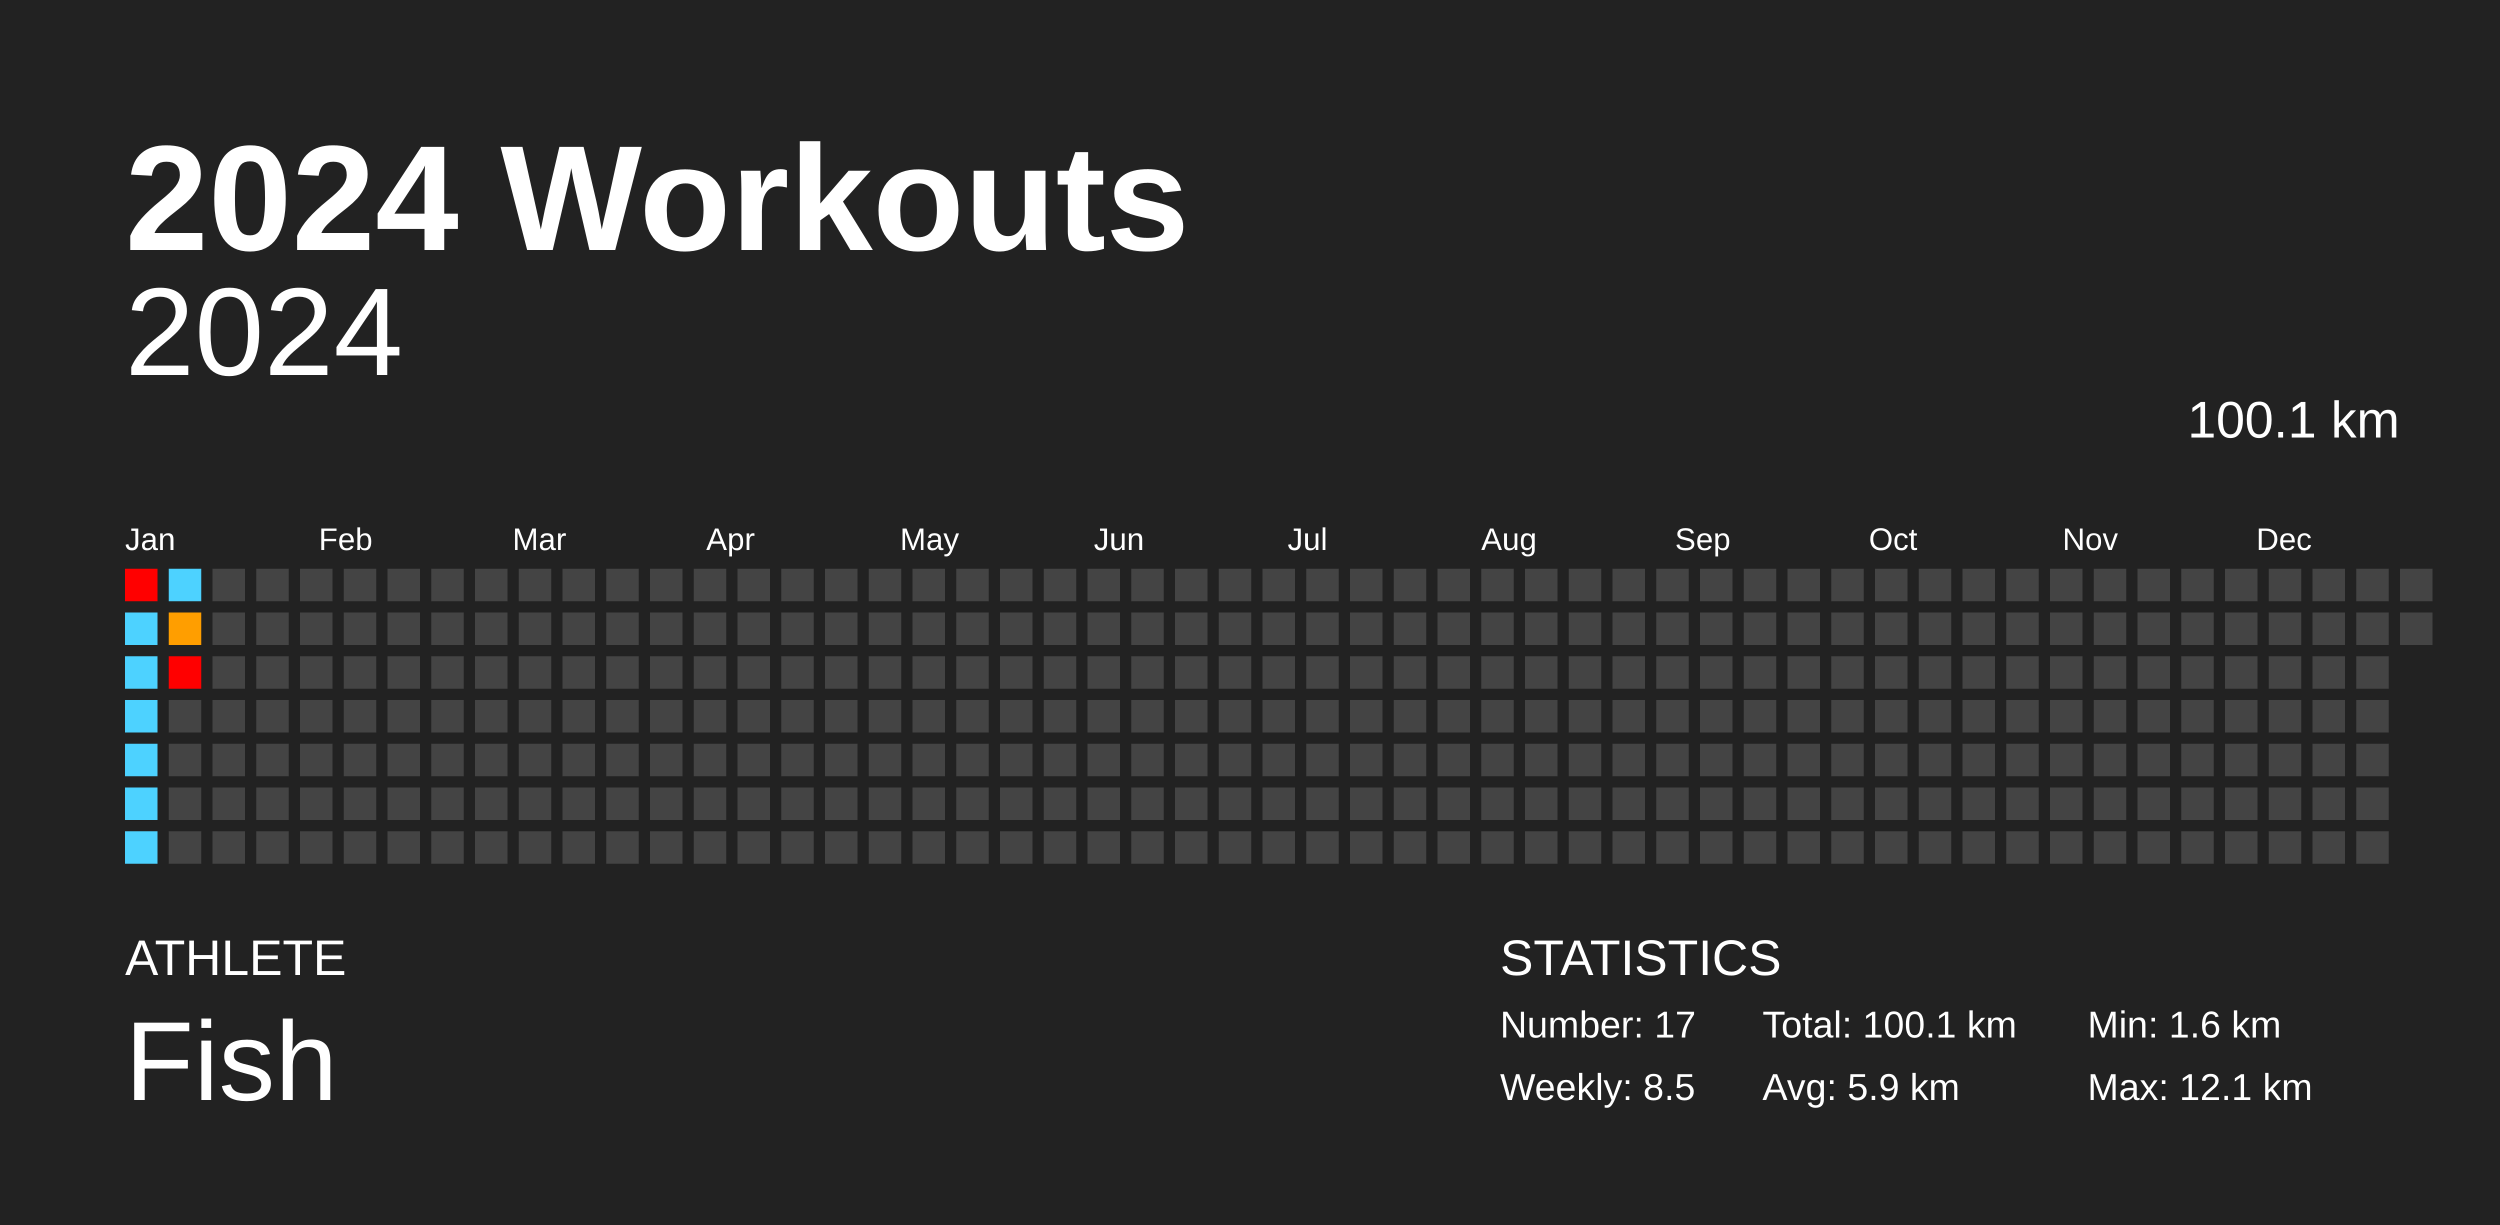
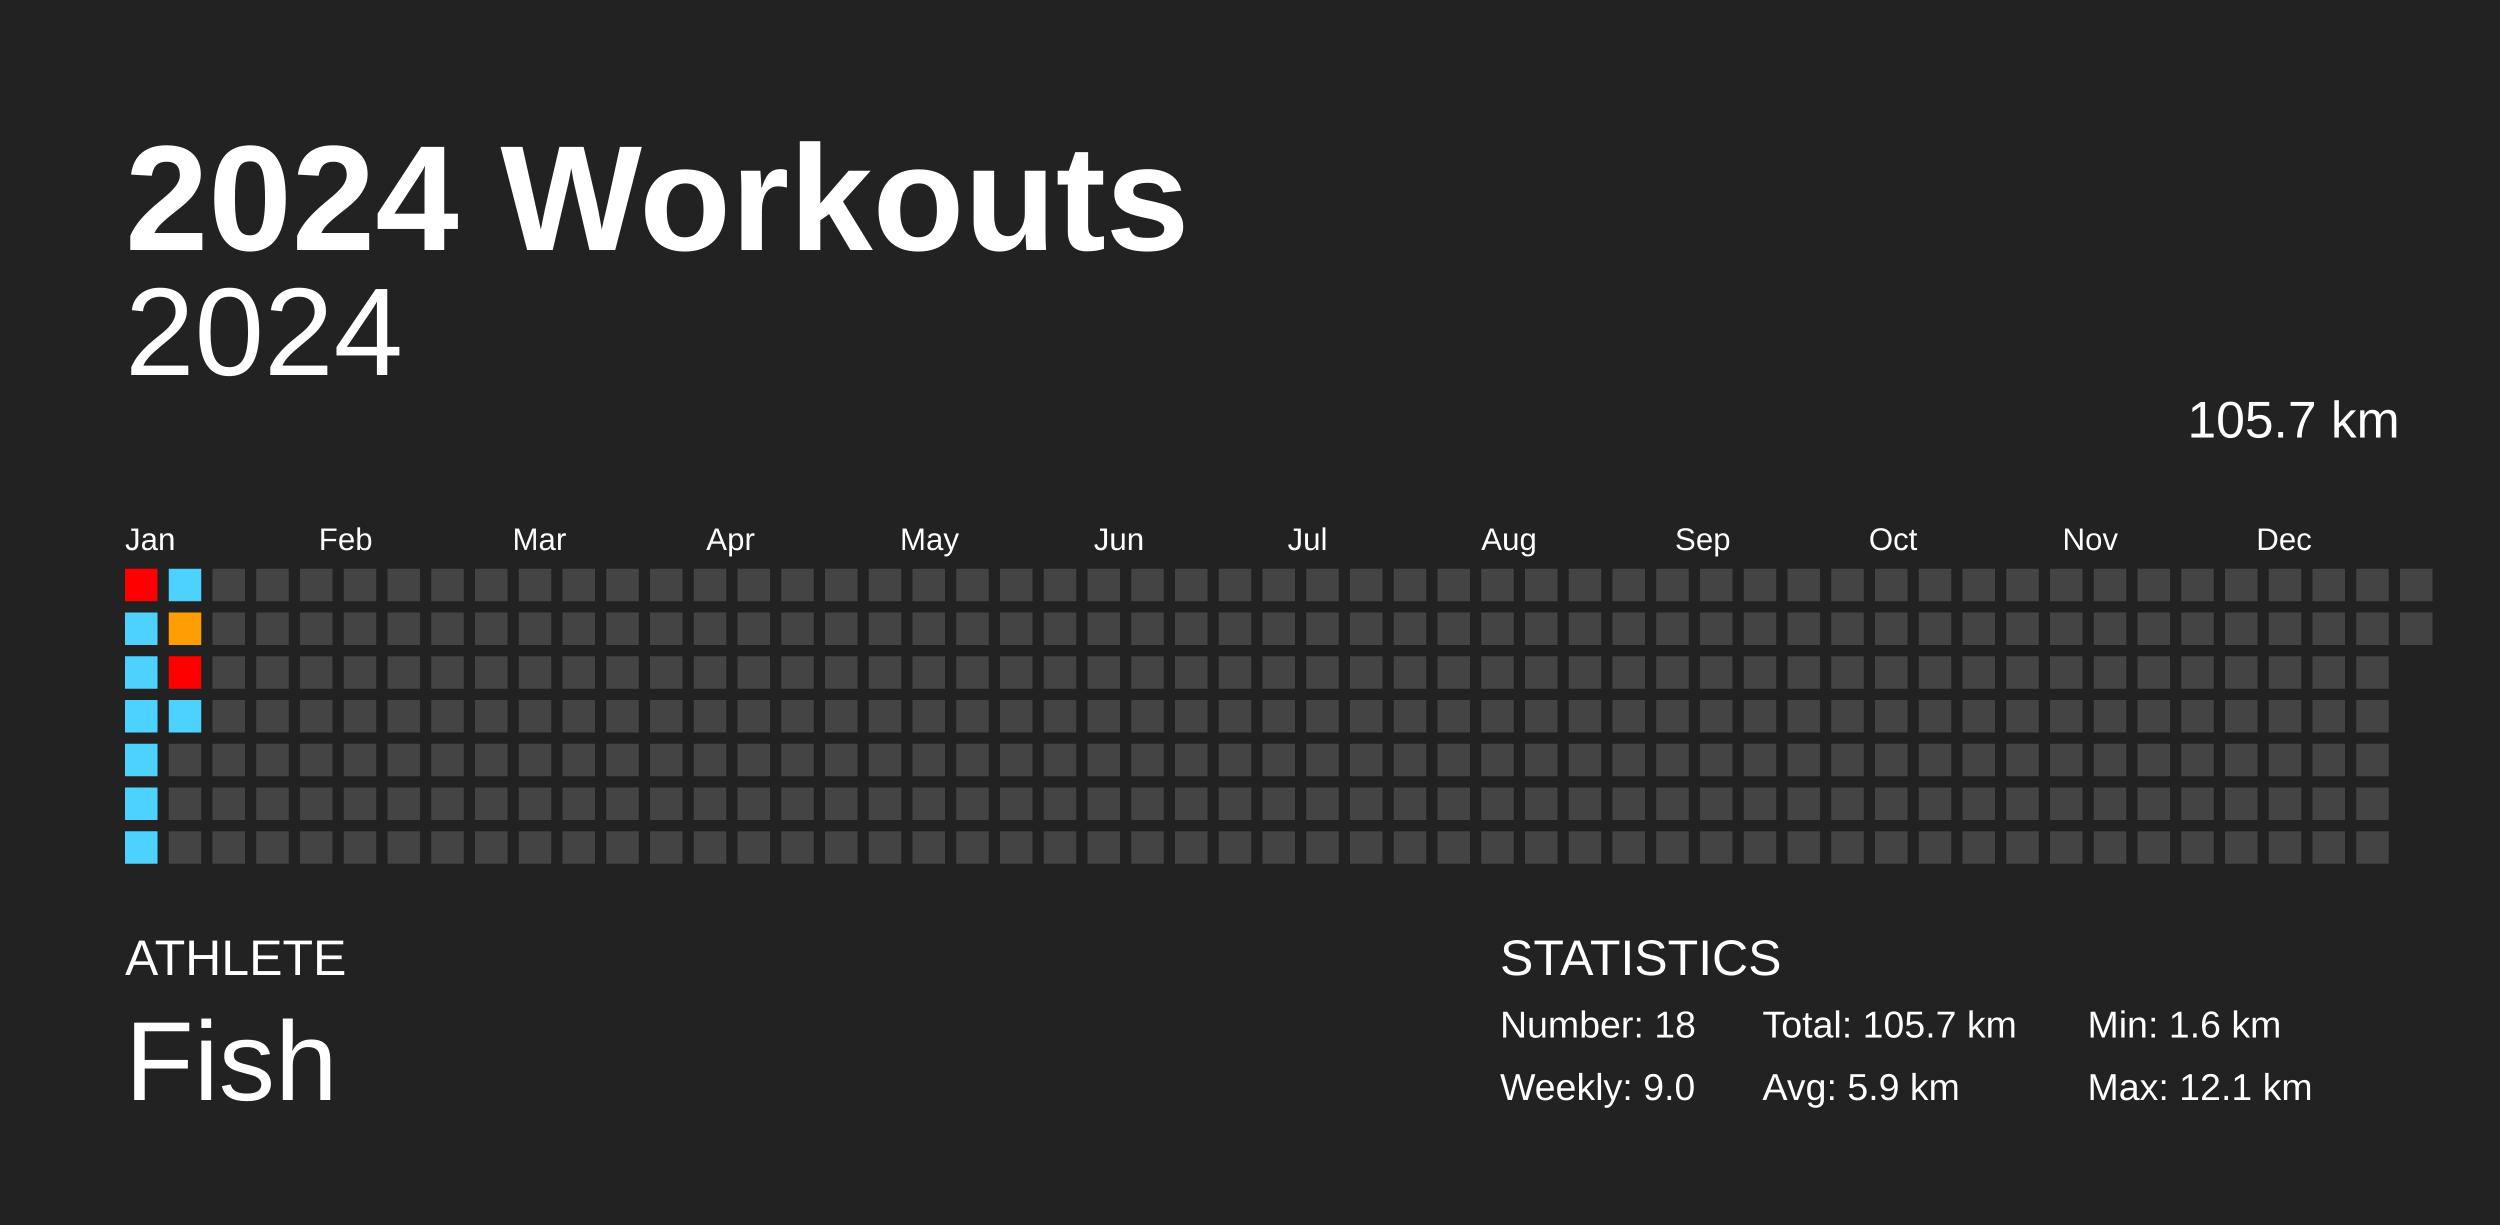
<svg xmlns="http://www.w3.org/2000/svg" baseProfile="full" height="98mm" version="1.1" viewBox="0,0,200,98" width="200mm">
  <defs />
  <rect fill="#222222" height="98" width="200" x="0" y="0" />
  <text fill="#FFFFFF" style="font-size:12px; font-family:Arial; font-weight:bold;" x="10" y="20">2024 Workouts</text>
  <text fill="#FFFFFF" style="font-size:4px; font-family:Arial" x="10" y="78">ATHLETE</text>
  <text fill="#FFFFFF" style="font-size:9px; font-family:Arial" x="10" y="88">Fish</text>
  <text fill="#FFFFFF" style="font-size:4px; font-family:Arial" x="120" y="78">STATISTICS</text>
-   <text fill="#FFFFFF" style="font-size:3px; font-family:Arial" x="120" y="83">Number: 17</text>
-   <text fill="#FFFFFF" style="font-size:3px; font-family:Arial" x="120" y="88">Weekly: 8.5</text>
-   <text fill="#FFFFFF" style="font-size:3px; font-family:Arial" x="141" y="83">Total: 100.1 km</text>
+   <text fill="#FFFFFF" style="font-size:3px; font-family:Arial" x="120" y="83">Number: 18</text>
+   <text fill="#FFFFFF" style="font-size:3px; font-family:Arial" x="120" y="88">Weekly: 9.0</text>
+   <text fill="#FFFFFF" style="font-size:3px; font-family:Arial" x="141" y="83">Total: 105.7 km</text>
  <text fill="#FFFFFF" style="font-size:3px; font-family:Arial" x="141" y="88">Avg: 5.9 km</text>
  <text fill="#FFFFFF" style="font-size:3px; font-family:Arial" x="167" y="83">Min: 1.6 km</text>
  <text fill="#FFFFFF" style="font-size:3px; font-family:Arial" x="167" y="88">Max: 12.1 km</text>
  <text alignment-baseline="hanging" fill="#FFFFFF" style="font-size:10.0px; font-family:Arial;" x="10" y="30">2024</text>
-   <text alignment-baseline="hanging" fill="#FFFFFF" style="font-size:4.125px; font-family:Arial;" x="175" y="35">100.1 km</text>
+   <text alignment-baseline="hanging" fill="#FFFFFF" style="font-size:4.125px; font-family:Arial;" x="175" y="35">105.7 km</text>
  <text fill="#FFFFFF" style="font-size:2.5px; font-family:Arial" x="10.0" y="44">Jan</text>
  <text fill="#FFFFFF" style="font-size:2.5px; font-family:Arial" x="25.5" y="44">Feb</text>
  <text fill="#FFFFFF" style="font-size:2.5px; font-family:Arial" x="41.0" y="44">Mar</text>
  <text fill="#FFFFFF" style="font-size:2.5px; font-family:Arial" x="56.5" y="44">Apr</text>
  <text fill="#FFFFFF" style="font-size:2.5px; font-family:Arial" x="72.0" y="44">May</text>
  <text fill="#FFFFFF" style="font-size:2.5px; font-family:Arial" x="87.5" y="44">Jun</text>
  <text fill="#FFFFFF" style="font-size:2.5px; font-family:Arial" x="103.0" y="44">Jul</text>
  <text fill="#FFFFFF" style="font-size:2.5px; font-family:Arial" x="118.5" y="44">Aug</text>
  <text fill="#FFFFFF" style="font-size:2.5px; font-family:Arial" x="134.0" y="44">Sep</text>
  <text fill="#FFFFFF" style="font-size:2.5px; font-family:Arial" x="149.5" y="44">Oct</text>
  <text fill="#FFFFFF" style="font-size:2.5px; font-family:Arial" x="165.0" y="44">Nov</text>
  <text fill="#FFFFFF" style="font-size:2.5px; font-family:Arial" x="180.5" y="44">Dec</text>
  <rect fill="red" height="2.6" width="2.6" x="10.0" y="45.5" />
  <rect fill="#4dd2ff" height="2.6" width="2.6" x="10.0" y="49.0" />
  <rect fill="#4dd2ff" height="2.6" width="2.6" x="10.0" y="52.5" />
  <rect fill="#4dd2ff" height="2.6" width="2.6" x="10.0" y="56.0" />
  <rect fill="#4dd2ff" height="2.6" width="2.6" x="10.0" y="59.5" />
  <rect fill="#4dd2ff" height="2.6" width="2.6" x="10.0" y="63.0" />
  <rect fill="#4dd2ff" height="2.6" width="2.6" x="10.0" y="66.5" />
  <rect fill="#4dd2ff" height="2.6" width="2.6" x="13.5" y="45.5" />
  <rect fill="#ff9e00" height="2.6" width="2.6" x="13.5" y="49.0" />
  <rect fill="red" height="2.6" width="2.6" x="13.5" y="52.5" />
-   <rect fill="#444444" height="2.6" width="2.6" x="13.5" y="56.0" />
+   <rect fill="#4dd2ff" height="2.6" width="2.6" x="13.5" y="56.0" />
  <rect fill="#444444" height="2.6" width="2.6" x="13.5" y="59.5" />
  <rect fill="#444444" height="2.6" width="2.6" x="13.5" y="63.0" />
  <rect fill="#444444" height="2.6" width="2.6" x="13.5" y="66.5" />
  <rect fill="#444444" height="2.6" width="2.6" x="17.0" y="45.5" />
  <rect fill="#444444" height="2.6" width="2.6" x="17.0" y="49.0" />
  <rect fill="#444444" height="2.6" width="2.6" x="17.0" y="52.5" />
  <rect fill="#444444" height="2.6" width="2.6" x="17.0" y="56.0" />
  <rect fill="#444444" height="2.6" width="2.6" x="17.0" y="59.5" />
  <rect fill="#444444" height="2.6" width="2.6" x="17.0" y="63.0" />
  <rect fill="#444444" height="2.6" width="2.6" x="17.0" y="66.5" />
  <rect fill="#444444" height="2.6" width="2.6" x="20.5" y="45.5" />
  <rect fill="#444444" height="2.6" width="2.6" x="20.5" y="49.0" />
  <rect fill="#444444" height="2.6" width="2.6" x="20.5" y="52.5" />
  <rect fill="#444444" height="2.6" width="2.6" x="20.5" y="56.0" />
  <rect fill="#444444" height="2.6" width="2.6" x="20.5" y="59.5" />
  <rect fill="#444444" height="2.6" width="2.6" x="20.5" y="63.0" />
  <rect fill="#444444" height="2.6" width="2.6" x="20.5" y="66.5" />
  <rect fill="#444444" height="2.6" width="2.6" x="24.0" y="45.5" />
  <rect fill="#444444" height="2.6" width="2.6" x="24.0" y="49.0" />
  <rect fill="#444444" height="2.6" width="2.6" x="24.0" y="52.5" />
  <rect fill="#444444" height="2.6" width="2.6" x="24.0" y="56.0" />
  <rect fill="#444444" height="2.6" width="2.6" x="24.0" y="59.5" />
  <rect fill="#444444" height="2.6" width="2.6" x="24.0" y="63.0" />
  <rect fill="#444444" height="2.6" width="2.6" x="24.0" y="66.5" />
  <rect fill="#444444" height="2.6" width="2.6" x="27.5" y="45.5" />
  <rect fill="#444444" height="2.6" width="2.6" x="27.5" y="49.0" />
  <rect fill="#444444" height="2.6" width="2.6" x="27.5" y="52.5" />
  <rect fill="#444444" height="2.6" width="2.6" x="27.5" y="56.0" />
  <rect fill="#444444" height="2.6" width="2.6" x="27.5" y="59.5" />
  <rect fill="#444444" height="2.6" width="2.6" x="27.5" y="63.0" />
  <rect fill="#444444" height="2.6" width="2.6" x="27.5" y="66.5" />
  <rect fill="#444444" height="2.6" width="2.6" x="31.0" y="45.5" />
  <rect fill="#444444" height="2.6" width="2.6" x="31.0" y="49.0" />
  <rect fill="#444444" height="2.6" width="2.6" x="31.0" y="52.5" />
  <rect fill="#444444" height="2.6" width="2.6" x="31.0" y="56.0" />
  <rect fill="#444444" height="2.6" width="2.6" x="31.0" y="59.5" />
  <rect fill="#444444" height="2.6" width="2.6" x="31.0" y="63.0" />
  <rect fill="#444444" height="2.6" width="2.6" x="31.0" y="66.5" />
  <rect fill="#444444" height="2.6" width="2.6" x="34.5" y="45.5" />
  <rect fill="#444444" height="2.6" width="2.6" x="34.5" y="49.0" />
  <rect fill="#444444" height="2.6" width="2.6" x="34.5" y="52.5" />
  <rect fill="#444444" height="2.6" width="2.6" x="34.5" y="56.0" />
  <rect fill="#444444" height="2.6" width="2.6" x="34.5" y="59.5" />
  <rect fill="#444444" height="2.6" width="2.6" x="34.5" y="63.0" />
  <rect fill="#444444" height="2.6" width="2.6" x="34.5" y="66.5" />
  <rect fill="#444444" height="2.6" width="2.6" x="38.0" y="45.5" />
  <rect fill="#444444" height="2.6" width="2.6" x="38.0" y="49.0" />
  <rect fill="#444444" height="2.6" width="2.6" x="38.0" y="52.5" />
  <rect fill="#444444" height="2.6" width="2.6" x="38.0" y="56.0" />
  <rect fill="#444444" height="2.6" width="2.6" x="38.0" y="59.5" />
  <rect fill="#444444" height="2.6" width="2.6" x="38.0" y="63.0" />
  <rect fill="#444444" height="2.6" width="2.6" x="38.0" y="66.5" />
  <rect fill="#444444" height="2.6" width="2.6" x="41.5" y="45.5" />
  <rect fill="#444444" height="2.6" width="2.6" x="41.5" y="49.0" />
  <rect fill="#444444" height="2.6" width="2.6" x="41.5" y="52.5" />
  <rect fill="#444444" height="2.6" width="2.6" x="41.5" y="56.0" />
  <rect fill="#444444" height="2.6" width="2.6" x="41.5" y="59.5" />
  <rect fill="#444444" height="2.6" width="2.6" x="41.5" y="63.0" />
  <rect fill="#444444" height="2.6" width="2.6" x="41.5" y="66.5" />
  <rect fill="#444444" height="2.6" width="2.6" x="45.0" y="45.5" />
  <rect fill="#444444" height="2.6" width="2.6" x="45.0" y="49.0" />
  <rect fill="#444444" height="2.6" width="2.6" x="45.0" y="52.5" />
  <rect fill="#444444" height="2.6" width="2.6" x="45.0" y="56.0" />
  <rect fill="#444444" height="2.6" width="2.6" x="45.0" y="59.5" />
  <rect fill="#444444" height="2.6" width="2.6" x="45.0" y="63.0" />
  <rect fill="#444444" height="2.6" width="2.6" x="45.0" y="66.5" />
  <rect fill="#444444" height="2.6" width="2.6" x="48.5" y="45.5" />
  <rect fill="#444444" height="2.6" width="2.6" x="48.5" y="49.0" />
  <rect fill="#444444" height="2.6" width="2.6" x="48.5" y="52.5" />
  <rect fill="#444444" height="2.6" width="2.6" x="48.5" y="56.0" />
  <rect fill="#444444" height="2.6" width="2.6" x="48.5" y="59.5" />
  <rect fill="#444444" height="2.6" width="2.6" x="48.5" y="63.0" />
  <rect fill="#444444" height="2.6" width="2.6" x="48.5" y="66.5" />
  <rect fill="#444444" height="2.6" width="2.6" x="52.0" y="45.5" />
  <rect fill="#444444" height="2.6" width="2.6" x="52.0" y="49.0" />
  <rect fill="#444444" height="2.6" width="2.6" x="52.0" y="52.5" />
  <rect fill="#444444" height="2.6" width="2.6" x="52.0" y="56.0" />
  <rect fill="#444444" height="2.6" width="2.6" x="52.0" y="59.5" />
  <rect fill="#444444" height="2.6" width="2.6" x="52.0" y="63.0" />
  <rect fill="#444444" height="2.6" width="2.6" x="52.0" y="66.5" />
  <rect fill="#444444" height="2.6" width="2.6" x="55.5" y="45.5" />
  <rect fill="#444444" height="2.6" width="2.6" x="55.5" y="49.0" />
  <rect fill="#444444" height="2.6" width="2.6" x="55.5" y="52.5" />
  <rect fill="#444444" height="2.6" width="2.6" x="55.5" y="56.0" />
  <rect fill="#444444" height="2.6" width="2.6" x="55.5" y="59.5" />
  <rect fill="#444444" height="2.6" width="2.6" x="55.5" y="63.0" />
  <rect fill="#444444" height="2.6" width="2.6" x="55.5" y="66.5" />
  <rect fill="#444444" height="2.6" width="2.6" x="59.0" y="45.5" />
  <rect fill="#444444" height="2.6" width="2.6" x="59.0" y="49.0" />
  <rect fill="#444444" height="2.6" width="2.6" x="59.0" y="52.5" />
  <rect fill="#444444" height="2.6" width="2.6" x="59.0" y="56.0" />
  <rect fill="#444444" height="2.6" width="2.6" x="59.0" y="59.5" />
  <rect fill="#444444" height="2.6" width="2.6" x="59.0" y="63.0" />
  <rect fill="#444444" height="2.6" width="2.6" x="59.0" y="66.5" />
  <rect fill="#444444" height="2.6" width="2.6" x="62.5" y="45.5" />
  <rect fill="#444444" height="2.6" width="2.6" x="62.5" y="49.0" />
  <rect fill="#444444" height="2.6" width="2.6" x="62.5" y="52.5" />
  <rect fill="#444444" height="2.6" width="2.6" x="62.5" y="56.0" />
  <rect fill="#444444" height="2.6" width="2.6" x="62.5" y="59.5" />
  <rect fill="#444444" height="2.6" width="2.6" x="62.5" y="63.0" />
  <rect fill="#444444" height="2.6" width="2.6" x="62.5" y="66.5" />
  <rect fill="#444444" height="2.6" width="2.6" x="66.0" y="45.5" />
  <rect fill="#444444" height="2.6" width="2.6" x="66.0" y="49.0" />
  <rect fill="#444444" height="2.6" width="2.6" x="66.0" y="52.5" />
  <rect fill="#444444" height="2.6" width="2.6" x="66.0" y="56.0" />
  <rect fill="#444444" height="2.6" width="2.6" x="66.0" y="59.5" />
  <rect fill="#444444" height="2.6" width="2.6" x="66.0" y="63.0" />
  <rect fill="#444444" height="2.6" width="2.6" x="66.0" y="66.5" />
  <rect fill="#444444" height="2.6" width="2.6" x="69.5" y="45.5" />
  <rect fill="#444444" height="2.6" width="2.6" x="69.5" y="49.0" />
  <rect fill="#444444" height="2.6" width="2.6" x="69.5" y="52.5" />
  <rect fill="#444444" height="2.6" width="2.6" x="69.5" y="56.0" />
  <rect fill="#444444" height="2.6" width="2.6" x="69.5" y="59.5" />
  <rect fill="#444444" height="2.6" width="2.6" x="69.5" y="63.0" />
  <rect fill="#444444" height="2.6" width="2.6" x="69.5" y="66.5" />
  <rect fill="#444444" height="2.6" width="2.6" x="73.0" y="45.5" />
  <rect fill="#444444" height="2.6" width="2.6" x="73.0" y="49.0" />
  <rect fill="#444444" height="2.6" width="2.6" x="73.0" y="52.5" />
  <rect fill="#444444" height="2.6" width="2.6" x="73.0" y="56.0" />
  <rect fill="#444444" height="2.6" width="2.6" x="73.0" y="59.5" />
  <rect fill="#444444" height="2.6" width="2.6" x="73.0" y="63.0" />
  <rect fill="#444444" height="2.6" width="2.6" x="73.0" y="66.5" />
  <rect fill="#444444" height="2.6" width="2.6" x="76.5" y="45.5" />
  <rect fill="#444444" height="2.6" width="2.6" x="76.5" y="49.0" />
  <rect fill="#444444" height="2.6" width="2.6" x="76.5" y="52.5" />
  <rect fill="#444444" height="2.6" width="2.6" x="76.5" y="56.0" />
  <rect fill="#444444" height="2.6" width="2.6" x="76.5" y="59.5" />
  <rect fill="#444444" height="2.6" width="2.6" x="76.5" y="63.0" />
  <rect fill="#444444" height="2.6" width="2.6" x="76.5" y="66.5" />
  <rect fill="#444444" height="2.6" width="2.6" x="80.0" y="45.5" />
  <rect fill="#444444" height="2.6" width="2.6" x="80.0" y="49.0" />
  <rect fill="#444444" height="2.6" width="2.6" x="80.0" y="52.5" />
  <rect fill="#444444" height="2.6" width="2.6" x="80.0" y="56.0" />
  <rect fill="#444444" height="2.6" width="2.6" x="80.0" y="59.5" />
  <rect fill="#444444" height="2.6" width="2.6" x="80.0" y="63.0" />
  <rect fill="#444444" height="2.6" width="2.6" x="80.0" y="66.5" />
  <rect fill="#444444" height="2.6" width="2.6" x="83.5" y="45.5" />
  <rect fill="#444444" height="2.6" width="2.6" x="83.5" y="49.0" />
  <rect fill="#444444" height="2.6" width="2.6" x="83.5" y="52.5" />
  <rect fill="#444444" height="2.6" width="2.6" x="83.5" y="56.0" />
  <rect fill="#444444" height="2.6" width="2.6" x="83.5" y="59.5" />
  <rect fill="#444444" height="2.6" width="2.6" x="83.5" y="63.0" />
  <rect fill="#444444" height="2.6" width="2.6" x="83.5" y="66.5" />
  <rect fill="#444444" height="2.6" width="2.6" x="87.0" y="45.5" />
  <rect fill="#444444" height="2.6" width="2.6" x="87.0" y="49.0" />
  <rect fill="#444444" height="2.6" width="2.6" x="87.0" y="52.5" />
  <rect fill="#444444" height="2.6" width="2.6" x="87.0" y="56.0" />
  <rect fill="#444444" height="2.6" width="2.6" x="87.0" y="59.5" />
  <rect fill="#444444" height="2.6" width="2.6" x="87.0" y="63.0" />
  <rect fill="#444444" height="2.6" width="2.6" x="87.0" y="66.5" />
  <rect fill="#444444" height="2.6" width="2.6" x="90.5" y="45.5" />
  <rect fill="#444444" height="2.6" width="2.6" x="90.5" y="49.0" />
  <rect fill="#444444" height="2.6" width="2.6" x="90.5" y="52.5" />
  <rect fill="#444444" height="2.6" width="2.6" x="90.5" y="56.0" />
  <rect fill="#444444" height="2.6" width="2.6" x="90.5" y="59.5" />
  <rect fill="#444444" height="2.6" width="2.6" x="90.5" y="63.0" />
  <rect fill="#444444" height="2.6" width="2.6" x="90.5" y="66.5" />
  <rect fill="#444444" height="2.6" width="2.6" x="94.0" y="45.5" />
  <rect fill="#444444" height="2.6" width="2.6" x="94.0" y="49.0" />
  <rect fill="#444444" height="2.6" width="2.6" x="94.0" y="52.5" />
  <rect fill="#444444" height="2.6" width="2.6" x="94.0" y="56.0" />
  <rect fill="#444444" height="2.6" width="2.6" x="94.0" y="59.5" />
  <rect fill="#444444" height="2.6" width="2.6" x="94.0" y="63.0" />
  <rect fill="#444444" height="2.6" width="2.6" x="94.0" y="66.5" />
  <rect fill="#444444" height="2.6" width="2.6" x="97.5" y="45.5" />
  <rect fill="#444444" height="2.6" width="2.6" x="97.5" y="49.0" />
  <rect fill="#444444" height="2.6" width="2.6" x="97.5" y="52.5" />
  <rect fill="#444444" height="2.6" width="2.6" x="97.5" y="56.0" />
  <rect fill="#444444" height="2.6" width="2.6" x="97.5" y="59.5" />
  <rect fill="#444444" height="2.6" width="2.6" x="97.5" y="63.0" />
  <rect fill="#444444" height="2.6" width="2.6" x="97.5" y="66.5" />
  <rect fill="#444444" height="2.6" width="2.6" x="101.0" y="45.5" />
  <rect fill="#444444" height="2.6" width="2.6" x="101.0" y="49.0" />
  <rect fill="#444444" height="2.6" width="2.6" x="101.0" y="52.5" />
  <rect fill="#444444" height="2.6" width="2.6" x="101.0" y="56.0" />
  <rect fill="#444444" height="2.6" width="2.6" x="101.0" y="59.5" />
  <rect fill="#444444" height="2.6" width="2.6" x="101.0" y="63.0" />
  <rect fill="#444444" height="2.6" width="2.6" x="101.0" y="66.5" />
  <rect fill="#444444" height="2.6" width="2.6" x="104.5" y="45.5" />
  <rect fill="#444444" height="2.6" width="2.6" x="104.5" y="49.0" />
  <rect fill="#444444" height="2.6" width="2.6" x="104.5" y="52.5" />
  <rect fill="#444444" height="2.6" width="2.6" x="104.5" y="56.0" />
  <rect fill="#444444" height="2.6" width="2.6" x="104.5" y="59.5" />
  <rect fill="#444444" height="2.6" width="2.6" x="104.5" y="63.0" />
  <rect fill="#444444" height="2.6" width="2.6" x="104.5" y="66.5" />
  <rect fill="#444444" height="2.6" width="2.6" x="108.0" y="45.5" />
  <rect fill="#444444" height="2.6" width="2.6" x="108.0" y="49.0" />
  <rect fill="#444444" height="2.6" width="2.6" x="108.0" y="52.5" />
  <rect fill="#444444" height="2.6" width="2.6" x="108.0" y="56.0" />
  <rect fill="#444444" height="2.6" width="2.6" x="108.0" y="59.5" />
  <rect fill="#444444" height="2.6" width="2.6" x="108.0" y="63.0" />
  <rect fill="#444444" height="2.6" width="2.6" x="108.0" y="66.5" />
  <rect fill="#444444" height="2.6" width="2.6" x="111.5" y="45.5" />
  <rect fill="#444444" height="2.6" width="2.6" x="111.5" y="49.0" />
  <rect fill="#444444" height="2.6" width="2.6" x="111.5" y="52.5" />
  <rect fill="#444444" height="2.6" width="2.6" x="111.5" y="56.0" />
  <rect fill="#444444" height="2.6" width="2.6" x="111.5" y="59.5" />
  <rect fill="#444444" height="2.6" width="2.6" x="111.5" y="63.0" />
  <rect fill="#444444" height="2.6" width="2.6" x="111.5" y="66.5" />
  <rect fill="#444444" height="2.6" width="2.6" x="115.0" y="45.5" />
  <rect fill="#444444" height="2.6" width="2.6" x="115.0" y="49.0" />
  <rect fill="#444444" height="2.6" width="2.6" x="115.0" y="52.5" />
  <rect fill="#444444" height="2.6" width="2.6" x="115.0" y="56.0" />
  <rect fill="#444444" height="2.6" width="2.6" x="115.0" y="59.5" />
  <rect fill="#444444" height="2.6" width="2.6" x="115.0" y="63.0" />
  <rect fill="#444444" height="2.6" width="2.6" x="115.0" y="66.5" />
  <rect fill="#444444" height="2.6" width="2.6" x="118.5" y="45.5" />
  <rect fill="#444444" height="2.6" width="2.6" x="118.5" y="49.0" />
  <rect fill="#444444" height="2.6" width="2.6" x="118.5" y="52.5" />
  <rect fill="#444444" height="2.6" width="2.6" x="118.5" y="56.0" />
  <rect fill="#444444" height="2.6" width="2.6" x="118.5" y="59.5" />
  <rect fill="#444444" height="2.6" width="2.6" x="118.5" y="63.0" />
  <rect fill="#444444" height="2.6" width="2.6" x="118.5" y="66.5" />
  <rect fill="#444444" height="2.6" width="2.6" x="122.0" y="45.5" />
  <rect fill="#444444" height="2.6" width="2.6" x="122.0" y="49.0" />
  <rect fill="#444444" height="2.6" width="2.6" x="122.0" y="52.5" />
  <rect fill="#444444" height="2.6" width="2.6" x="122.0" y="56.0" />
  <rect fill="#444444" height="2.6" width="2.6" x="122.0" y="59.5" />
  <rect fill="#444444" height="2.6" width="2.6" x="122.0" y="63.0" />
  <rect fill="#444444" height="2.6" width="2.6" x="122.0" y="66.5" />
  <rect fill="#444444" height="2.6" width="2.6" x="125.5" y="45.5" />
  <rect fill="#444444" height="2.6" width="2.6" x="125.5" y="49.0" />
  <rect fill="#444444" height="2.6" width="2.6" x="125.5" y="52.5" />
  <rect fill="#444444" height="2.6" width="2.6" x="125.5" y="56.0" />
  <rect fill="#444444" height="2.6" width="2.6" x="125.5" y="59.5" />
  <rect fill="#444444" height="2.6" width="2.6" x="125.5" y="63.0" />
  <rect fill="#444444" height="2.6" width="2.6" x="125.5" y="66.5" />
  <rect fill="#444444" height="2.6" width="2.6" x="129.0" y="45.5" />
  <rect fill="#444444" height="2.6" width="2.6" x="129.0" y="49.0" />
  <rect fill="#444444" height="2.6" width="2.6" x="129.0" y="52.5" />
  <rect fill="#444444" height="2.6" width="2.6" x="129.0" y="56.0" />
  <rect fill="#444444" height="2.6" width="2.6" x="129.0" y="59.5" />
  <rect fill="#444444" height="2.6" width="2.6" x="129.0" y="63.0" />
  <rect fill="#444444" height="2.6" width="2.6" x="129.0" y="66.5" />
  <rect fill="#444444" height="2.6" width="2.6" x="132.5" y="45.5" />
  <rect fill="#444444" height="2.6" width="2.6" x="132.5" y="49.0" />
  <rect fill="#444444" height="2.6" width="2.6" x="132.5" y="52.5" />
  <rect fill="#444444" height="2.6" width="2.6" x="132.5" y="56.0" />
  <rect fill="#444444" height="2.6" width="2.6" x="132.5" y="59.5" />
  <rect fill="#444444" height="2.6" width="2.6" x="132.5" y="63.0" />
  <rect fill="#444444" height="2.6" width="2.6" x="132.5" y="66.5" />
  <rect fill="#444444" height="2.6" width="2.6" x="136.0" y="45.5" />
  <rect fill="#444444" height="2.6" width="2.6" x="136.0" y="49.0" />
  <rect fill="#444444" height="2.6" width="2.6" x="136.0" y="52.5" />
  <rect fill="#444444" height="2.6" width="2.6" x="136.0" y="56.0" />
  <rect fill="#444444" height="2.6" width="2.6" x="136.0" y="59.5" />
  <rect fill="#444444" height="2.6" width="2.6" x="136.0" y="63.0" />
  <rect fill="#444444" height="2.6" width="2.6" x="136.0" y="66.5" />
  <rect fill="#444444" height="2.6" width="2.6" x="139.5" y="45.5" />
  <rect fill="#444444" height="2.6" width="2.6" x="139.5" y="49.0" />
  <rect fill="#444444" height="2.6" width="2.6" x="139.5" y="52.5" />
  <rect fill="#444444" height="2.6" width="2.6" x="139.5" y="56.0" />
  <rect fill="#444444" height="2.6" width="2.6" x="139.5" y="59.5" />
  <rect fill="#444444" height="2.6" width="2.6" x="139.5" y="63.0" />
  <rect fill="#444444" height="2.6" width="2.6" x="139.5" y="66.5" />
  <rect fill="#444444" height="2.6" width="2.6" x="143.0" y="45.5" />
  <rect fill="#444444" height="2.6" width="2.6" x="143.0" y="49.0" />
  <rect fill="#444444" height="2.6" width="2.6" x="143.0" y="52.5" />
  <rect fill="#444444" height="2.6" width="2.6" x="143.0" y="56.0" />
  <rect fill="#444444" height="2.6" width="2.6" x="143.0" y="59.5" />
  <rect fill="#444444" height="2.6" width="2.6" x="143.0" y="63.0" />
  <rect fill="#444444" height="2.6" width="2.6" x="143.0" y="66.5" />
  <rect fill="#444444" height="2.6" width="2.6" x="146.5" y="45.5" />
  <rect fill="#444444" height="2.6" width="2.6" x="146.5" y="49.0" />
  <rect fill="#444444" height="2.6" width="2.6" x="146.5" y="52.5" />
  <rect fill="#444444" height="2.6" width="2.6" x="146.5" y="56.0" />
  <rect fill="#444444" height="2.6" width="2.6" x="146.5" y="59.5" />
  <rect fill="#444444" height="2.6" width="2.6" x="146.5" y="63.0" />
  <rect fill="#444444" height="2.6" width="2.6" x="146.5" y="66.5" />
  <rect fill="#444444" height="2.6" width="2.6" x="150.0" y="45.5" />
  <rect fill="#444444" height="2.6" width="2.6" x="150.0" y="49.0" />
  <rect fill="#444444" height="2.6" width="2.6" x="150.0" y="52.5" />
  <rect fill="#444444" height="2.6" width="2.6" x="150.0" y="56.0" />
  <rect fill="#444444" height="2.6" width="2.6" x="150.0" y="59.5" />
  <rect fill="#444444" height="2.6" width="2.6" x="150.0" y="63.0" />
  <rect fill="#444444" height="2.6" width="2.6" x="150.0" y="66.5" />
  <rect fill="#444444" height="2.6" width="2.6" x="153.5" y="45.5" />
  <rect fill="#444444" height="2.6" width="2.6" x="153.5" y="49.0" />
  <rect fill="#444444" height="2.6" width="2.6" x="153.5" y="52.5" />
  <rect fill="#444444" height="2.6" width="2.6" x="153.5" y="56.0" />
  <rect fill="#444444" height="2.6" width="2.6" x="153.5" y="59.5" />
  <rect fill="#444444" height="2.6" width="2.6" x="153.5" y="63.0" />
  <rect fill="#444444" height="2.6" width="2.6" x="153.5" y="66.5" />
  <rect fill="#444444" height="2.6" width="2.6" x="157.0" y="45.5" />
  <rect fill="#444444" height="2.6" width="2.6" x="157.0" y="49.0" />
  <rect fill="#444444" height="2.6" width="2.6" x="157.0" y="52.5" />
  <rect fill="#444444" height="2.6" width="2.6" x="157.0" y="56.0" />
  <rect fill="#444444" height="2.6" width="2.6" x="157.0" y="59.5" />
  <rect fill="#444444" height="2.6" width="2.6" x="157.0" y="63.0" />
  <rect fill="#444444" height="2.6" width="2.6" x="157.0" y="66.5" />
  <rect fill="#444444" height="2.6" width="2.6" x="160.5" y="45.5" />
  <rect fill="#444444" height="2.6" width="2.6" x="160.5" y="49.0" />
  <rect fill="#444444" height="2.6" width="2.6" x="160.5" y="52.5" />
  <rect fill="#444444" height="2.6" width="2.6" x="160.5" y="56.0" />
  <rect fill="#444444" height="2.6" width="2.6" x="160.5" y="59.5" />
  <rect fill="#444444" height="2.6" width="2.6" x="160.5" y="63.0" />
  <rect fill="#444444" height="2.6" width="2.6" x="160.5" y="66.5" />
  <rect fill="#444444" height="2.6" width="2.6" x="164.0" y="45.5" />
  <rect fill="#444444" height="2.6" width="2.6" x="164.0" y="49.0" />
  <rect fill="#444444" height="2.6" width="2.6" x="164.0" y="52.5" />
  <rect fill="#444444" height="2.6" width="2.6" x="164.0" y="56.0" />
  <rect fill="#444444" height="2.6" width="2.6" x="164.0" y="59.5" />
  <rect fill="#444444" height="2.6" width="2.6" x="164.0" y="63.0" />
  <rect fill="#444444" height="2.6" width="2.6" x="164.0" y="66.5" />
  <rect fill="#444444" height="2.6" width="2.6" x="167.5" y="45.5" />
  <rect fill="#444444" height="2.6" width="2.6" x="167.5" y="49.0" />
  <rect fill="#444444" height="2.6" width="2.6" x="167.5" y="52.5" />
  <rect fill="#444444" height="2.6" width="2.6" x="167.5" y="56.0" />
  <rect fill="#444444" height="2.6" width="2.6" x="167.5" y="59.5" />
  <rect fill="#444444" height="2.6" width="2.6" x="167.5" y="63.0" />
  <rect fill="#444444" height="2.6" width="2.6" x="167.5" y="66.5" />
  <rect fill="#444444" height="2.6" width="2.6" x="171.0" y="45.5" />
  <rect fill="#444444" height="2.6" width="2.6" x="171.0" y="49.0" />
  <rect fill="#444444" height="2.6" width="2.6" x="171.0" y="52.5" />
  <rect fill="#444444" height="2.6" width="2.6" x="171.0" y="56.0" />
  <rect fill="#444444" height="2.6" width="2.6" x="171.0" y="59.5" />
  <rect fill="#444444" height="2.6" width="2.6" x="171.0" y="63.0" />
  <rect fill="#444444" height="2.6" width="2.6" x="171.0" y="66.5" />
  <rect fill="#444444" height="2.6" width="2.6" x="174.5" y="45.5" />
  <rect fill="#444444" height="2.6" width="2.6" x="174.5" y="49.0" />
  <rect fill="#444444" height="2.6" width="2.6" x="174.5" y="52.5" />
  <rect fill="#444444" height="2.6" width="2.6" x="174.5" y="56.0" />
  <rect fill="#444444" height="2.6" width="2.6" x="174.5" y="59.5" />
  <rect fill="#444444" height="2.6" width="2.6" x="174.5" y="63.0" />
  <rect fill="#444444" height="2.6" width="2.6" x="174.5" y="66.5" />
  <rect fill="#444444" height="2.6" width="2.6" x="178.0" y="45.5" />
  <rect fill="#444444" height="2.6" width="2.6" x="178.0" y="49.0" />
  <rect fill="#444444" height="2.6" width="2.6" x="178.0" y="52.5" />
  <rect fill="#444444" height="2.6" width="2.6" x="178.0" y="56.0" />
  <rect fill="#444444" height="2.6" width="2.6" x="178.0" y="59.5" />
  <rect fill="#444444" height="2.6" width="2.6" x="178.0" y="63.0" />
  <rect fill="#444444" height="2.6" width="2.6" x="178.0" y="66.5" />
  <rect fill="#444444" height="2.6" width="2.6" x="181.5" y="45.5" />
  <rect fill="#444444" height="2.6" width="2.6" x="181.5" y="49.0" />
  <rect fill="#444444" height="2.6" width="2.6" x="181.5" y="52.5" />
  <rect fill="#444444" height="2.6" width="2.6" x="181.5" y="56.0" />
  <rect fill="#444444" height="2.6" width="2.6" x="181.5" y="59.5" />
  <rect fill="#444444" height="2.6" width="2.6" x="181.5" y="63.0" />
  <rect fill="#444444" height="2.6" width="2.6" x="181.5" y="66.5" />
  <rect fill="#444444" height="2.6" width="2.6" x="185.0" y="45.5" />
  <rect fill="#444444" height="2.6" width="2.6" x="185.0" y="49.0" />
  <rect fill="#444444" height="2.6" width="2.6" x="185.0" y="52.5" />
  <rect fill="#444444" height="2.6" width="2.6" x="185.0" y="56.0" />
  <rect fill="#444444" height="2.6" width="2.6" x="185.0" y="59.5" />
  <rect fill="#444444" height="2.6" width="2.6" x="185.0" y="63.0" />
  <rect fill="#444444" height="2.6" width="2.6" x="185.0" y="66.5" />
  <rect fill="#444444" height="2.6" width="2.6" x="188.5" y="45.5" />
  <rect fill="#444444" height="2.6" width="2.6" x="188.5" y="49.0" />
  <rect fill="#444444" height="2.6" width="2.6" x="188.5" y="52.5" />
  <rect fill="#444444" height="2.6" width="2.6" x="188.5" y="56.0" />
  <rect fill="#444444" height="2.6" width="2.6" x="188.5" y="59.5" />
  <rect fill="#444444" height="2.6" width="2.6" x="188.5" y="63.0" />
  <rect fill="#444444" height="2.6" width="2.6" x="188.5" y="66.5" />
  <rect fill="#444444" height="2.6" width="2.6" x="192.0" y="45.5" />
  <rect fill="#444444" height="2.6" width="2.6" x="192.0" y="49.0" />
</svg>
